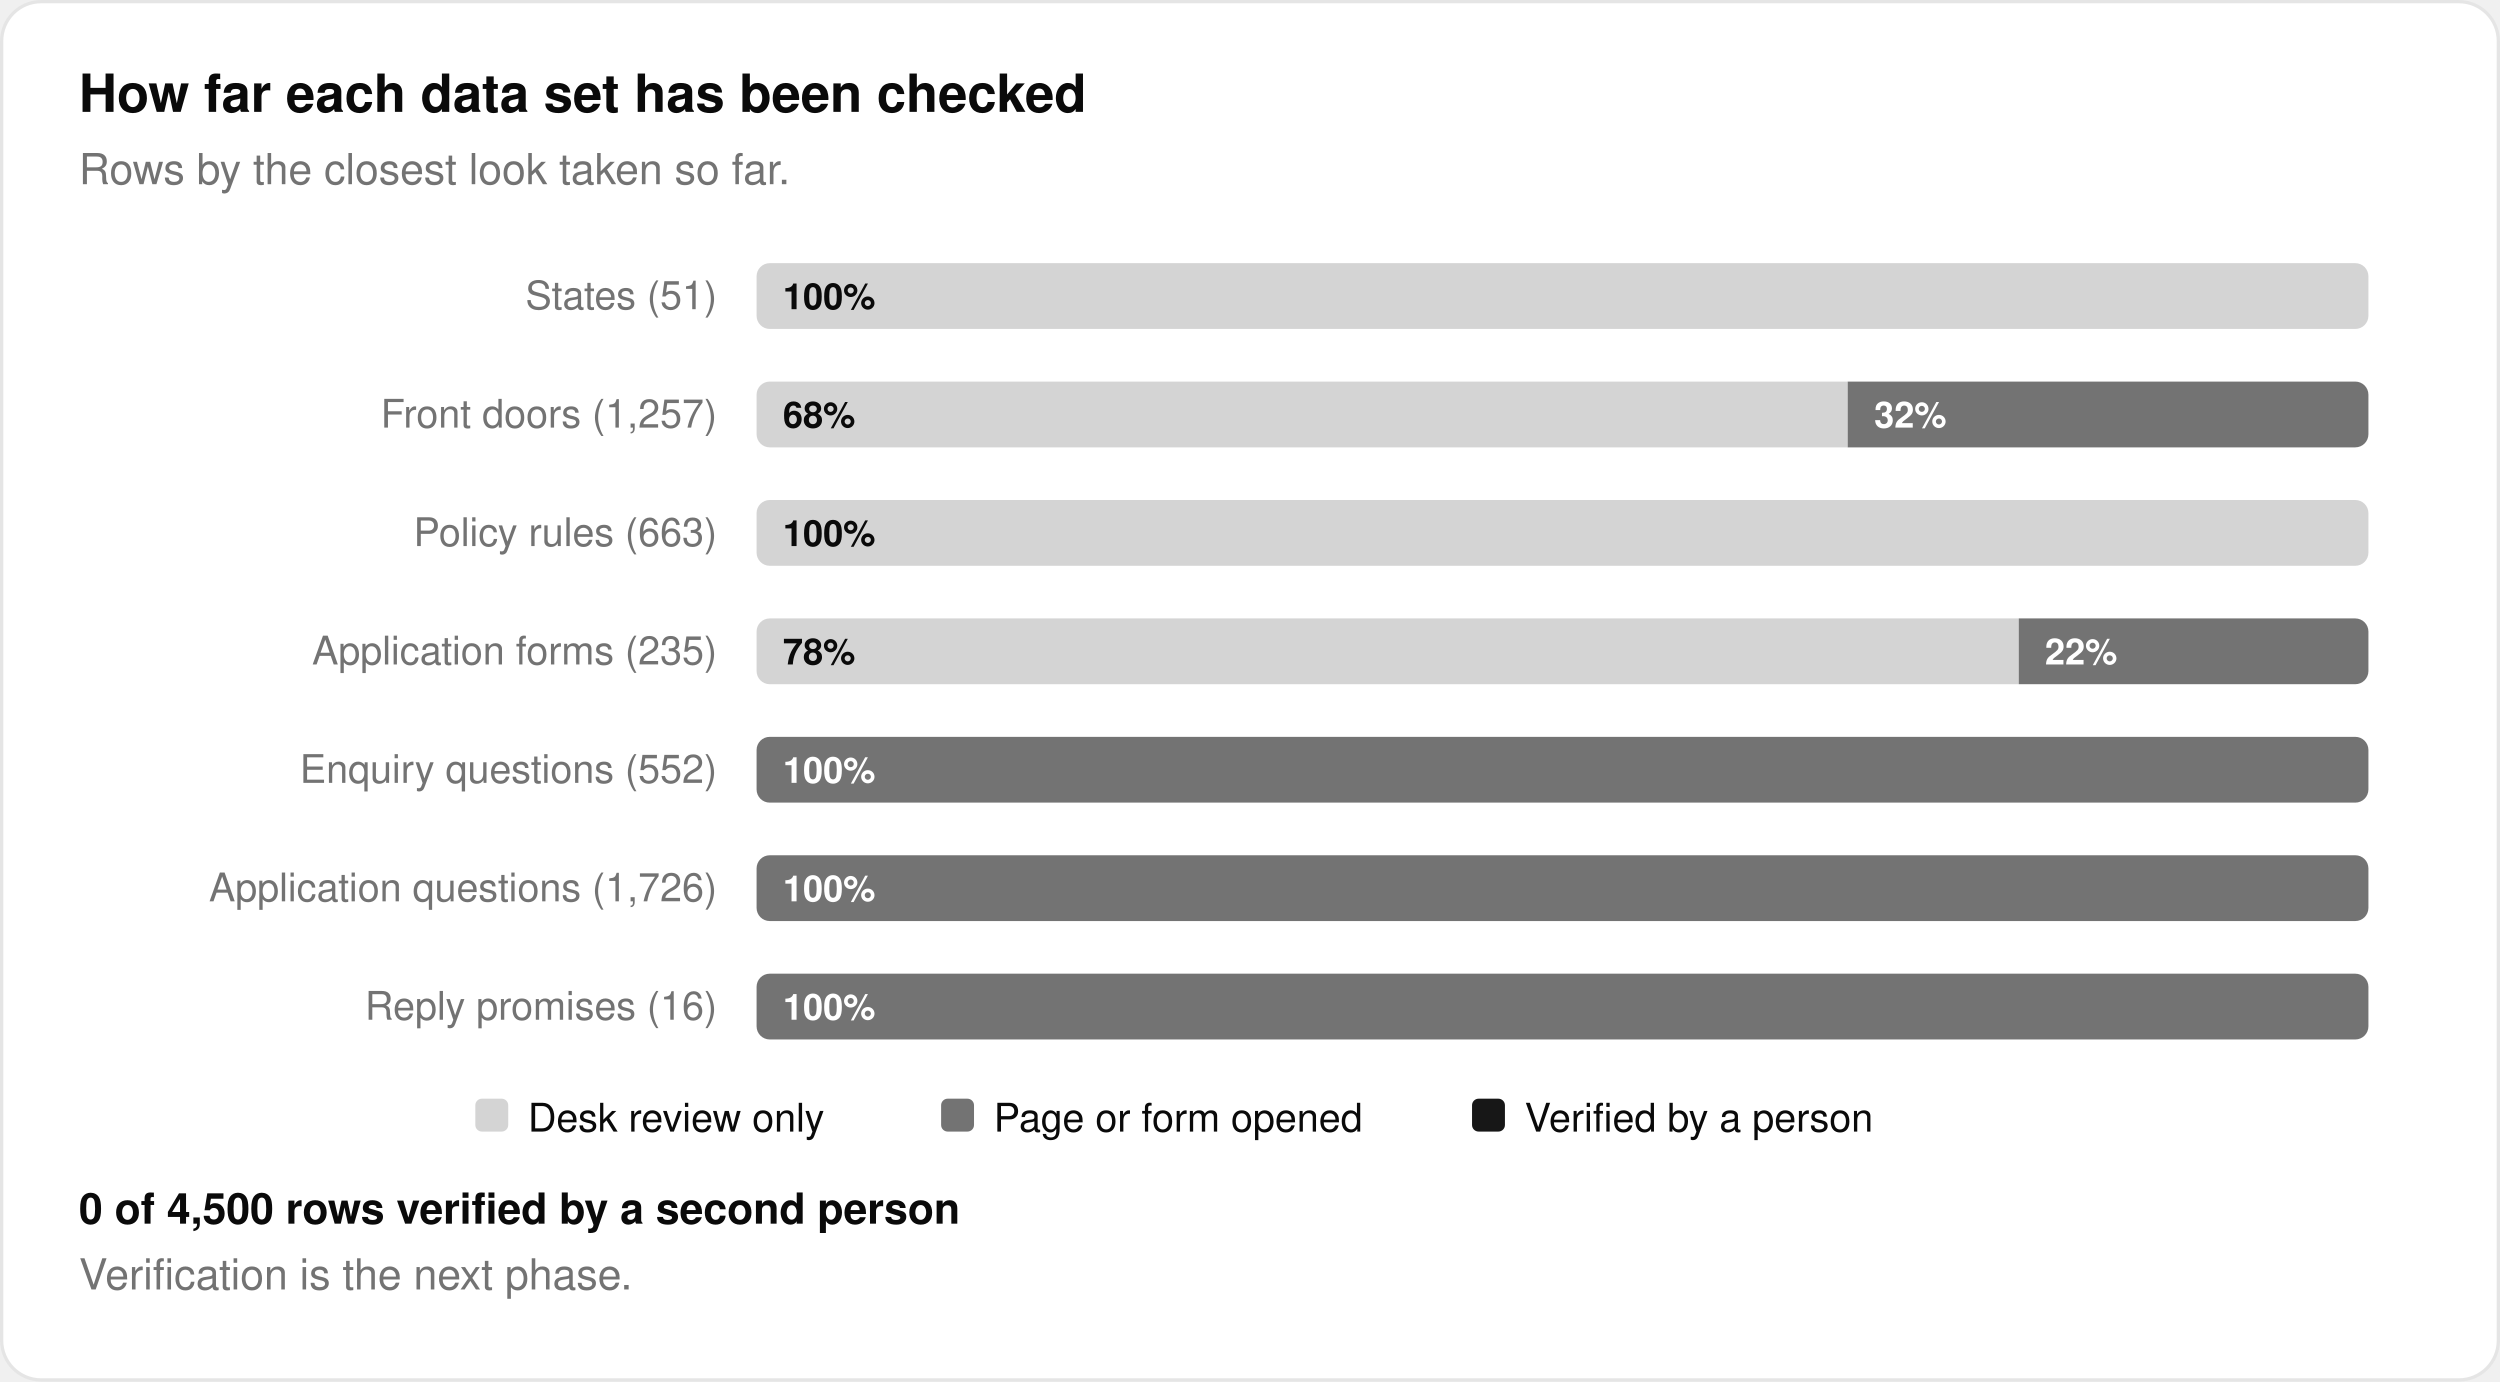
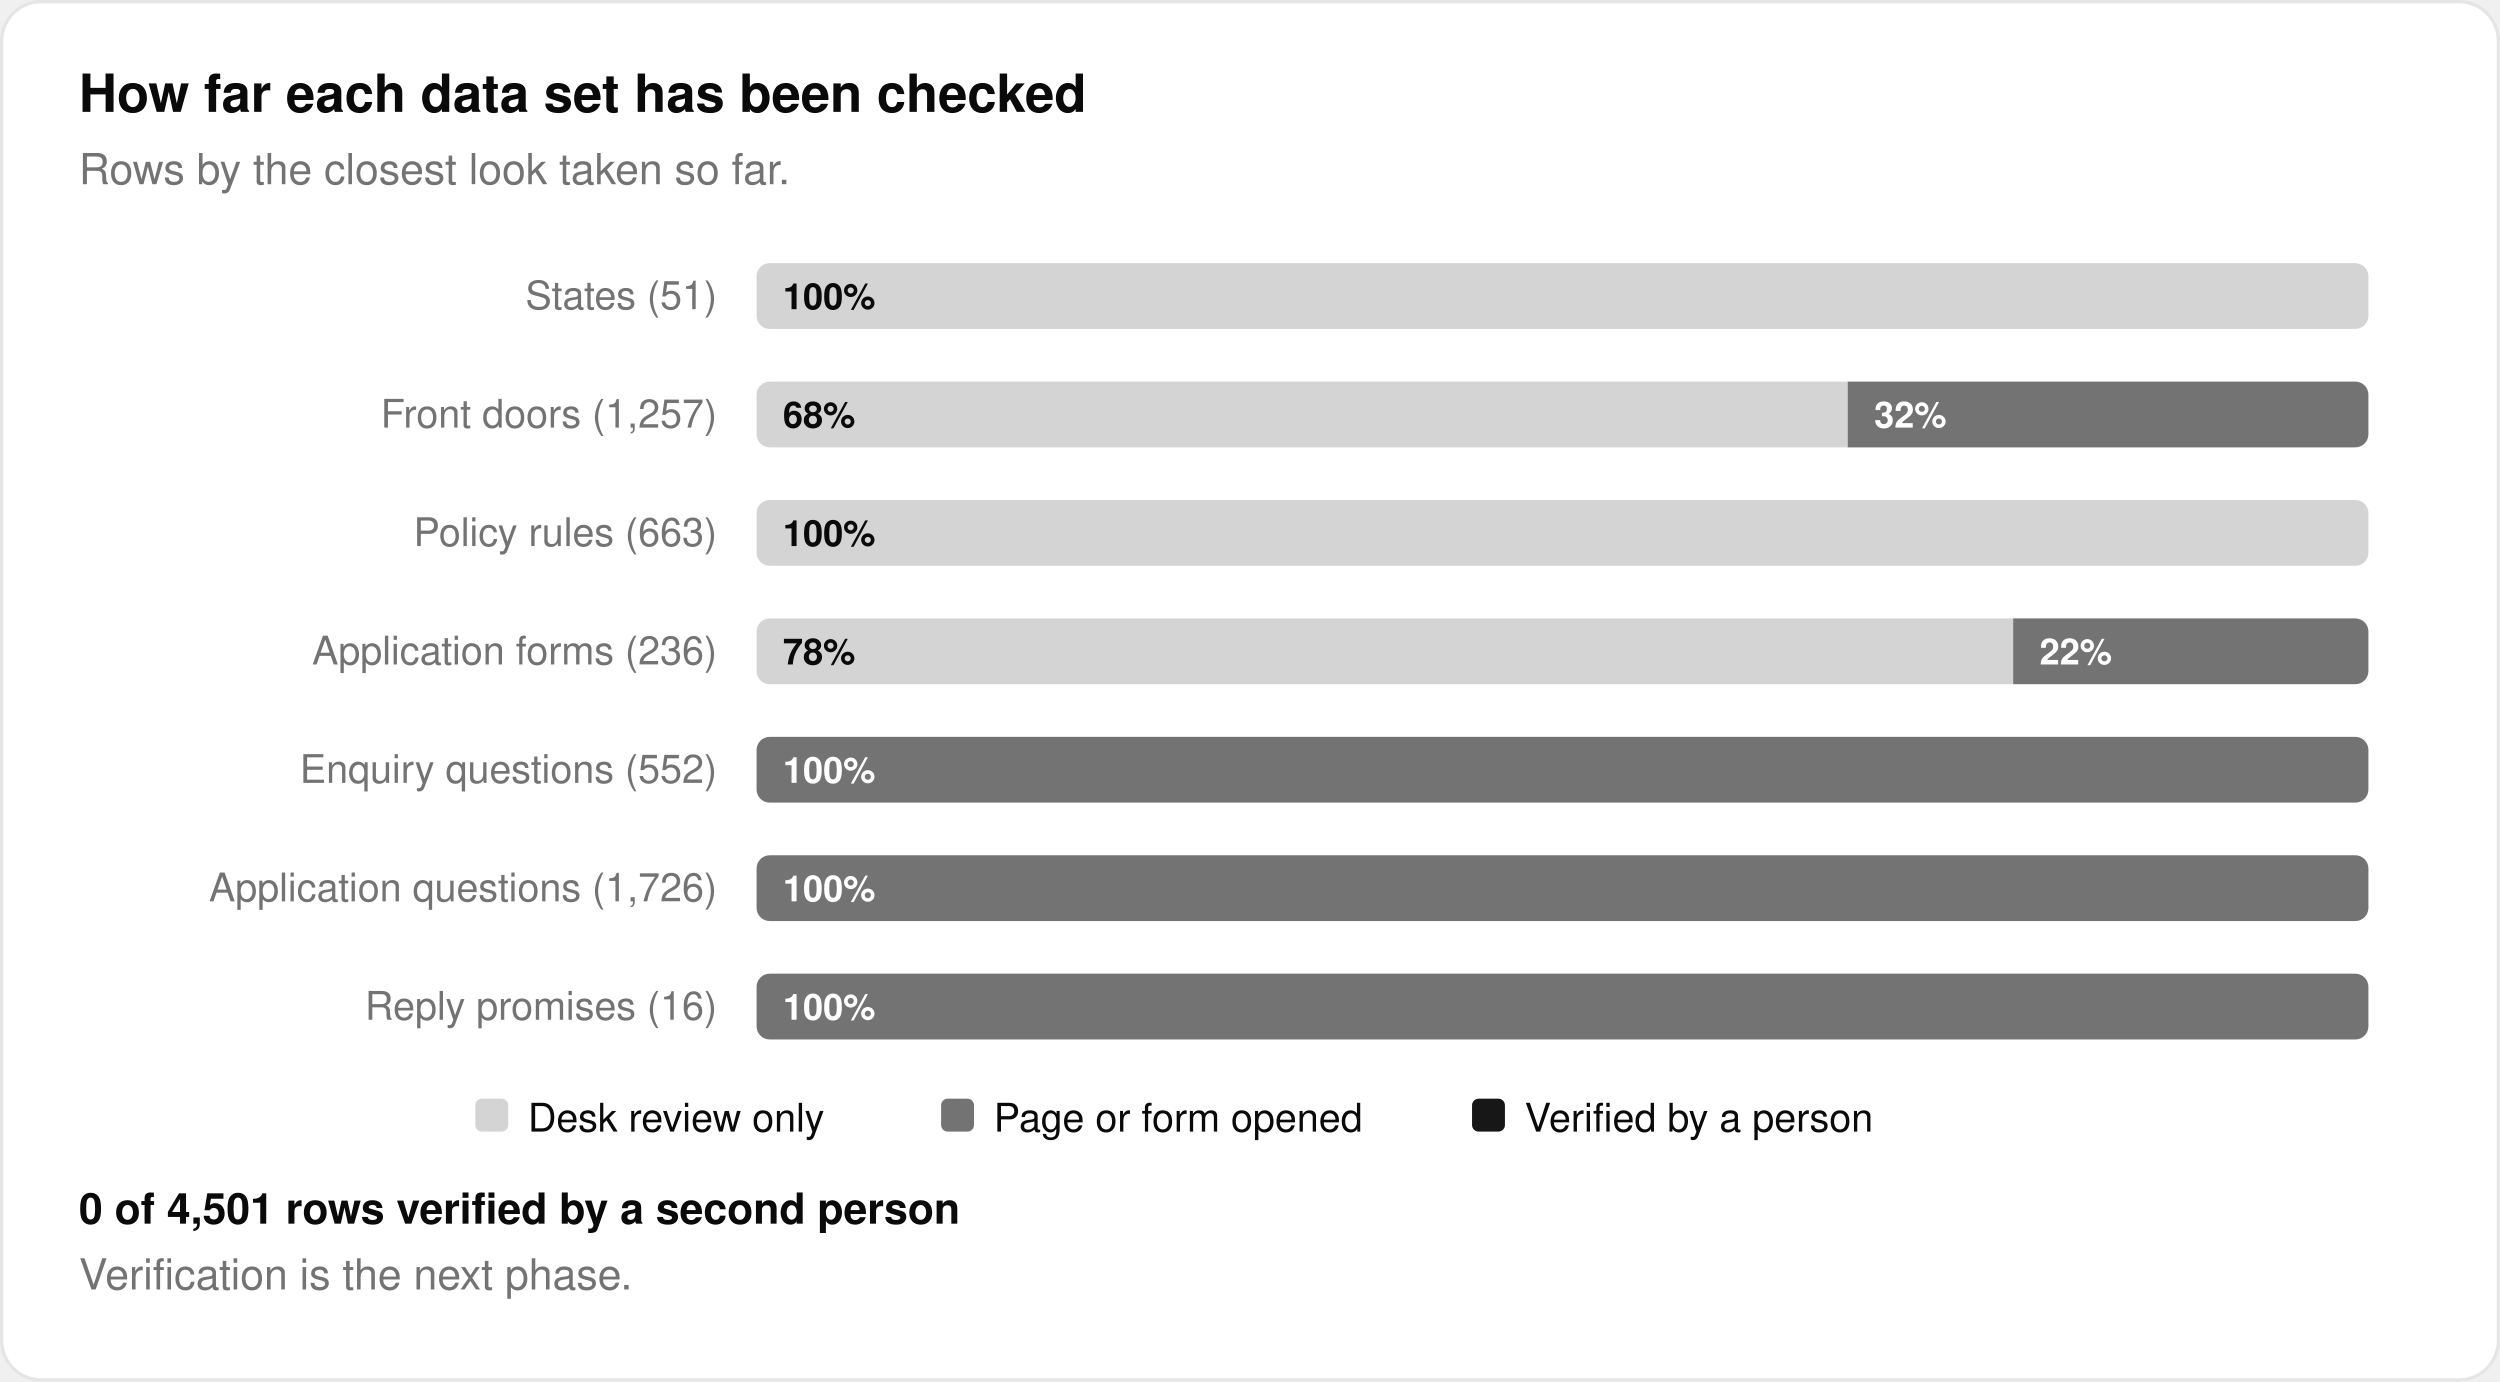
<svg xmlns="http://www.w3.org/2000/svg" viewBox="0 0 760 420" width="760" height="420" role="img" aria-label="How far each data set has been checked">
  <style>
.card{fill:#ffffff;stroke:#e5e5e5}.t1{fill:#0a0a0a}.t2{fill:#737373}.grid{stroke:#e5e5e5}.base{stroke:#e5e5e5}
.s1{fill:#737373}.st{fill:#171717}.stx{fill:#fafafa}.co{fill:#737373}.cox{fill:#ffffff}
.hy{fill:#f5f5f5;stroke:#737373}.hyx{fill:#0a0a0a}
.o1{fill:#d4d4d4}.o2{fill:#737373}.o4{fill:#171717}.ox{fill:#fafafa}
text{font-family:"Geist","Geist Variable",-apple-system,BlinkMacSystemFont,"Segoe UI",Helvetica,Arial,sans-serif}
@media (prefers-color-scheme:dark){
.card{fill:#171717;stroke:#2e2e2e}.t1{fill:#fafafa}.t2{fill:#a1a1a1}.grid{stroke:#2e2e2e}.base{stroke:#2e2e2e}
.st{fill:#e5e5e5}.stx{fill:#171717}.hy{fill:#262626;stroke:#a1a1a1}.hyx{fill:#fafafa}
.o1{fill:#404040}.o4{fill:#e5e5e5}.ox{fill:#171717}}
</style>
  <rect class="card" x="0.5" y="0.5" width="759" height="419" rx="12" stroke-width="1" />
  <text x="24" y="34" class="t1" font-size="16" text-anchor="start" font-weight="600">How far each data set has been checked</text>
  <text x="24" y="56" class="t2" font-size="13" text-anchor="start" font-weight="400">Rows by the closest look taken so far.</text>
  <text x="218" y="94" class="t2" font-size="12" text-anchor="end" font-weight="400">States (51)</text>
  <clipPath id="c0">
    <rect x="230" y="80" width="490" height="20" rx="4" />
  </clipPath>
  <g clip-path="url(#c0)">
    <rect class="o1" x="230.0" y="80" width="490.0" height="20" />
    <text x="238" y="94" class="t1" font-size="11" text-anchor="start" font-weight="600">100%</text>
  </g>
  <text x="218" y="130" class="t2" font-size="12" text-anchor="end" font-weight="400">Front doors (1,257)</text>
  <clipPath id="c1">
    <rect x="230" y="116" width="490" height="20" rx="4" />
  </clipPath>
  <g clip-path="url(#c1)">
    <rect class="o1" x="230.0" y="116" width="331.7" height="20" />
    <text x="238" y="130" class="t1" font-size="11" text-anchor="start" font-weight="600">68%</text>
    <rect class="o2" x="561.7" y="116" width="158.3" height="20" />
    <text x="569.734" y="130" class="cox" font-size="11" text-anchor="start" font-weight="600">32%</text>
  </g>
  <text x="218" y="166" class="t2" font-size="12" text-anchor="end" font-weight="400">Policy rules (663)</text>
  <clipPath id="c2">
    <rect x="230" y="152" width="490" height="20" rx="4" />
  </clipPath>
  <g clip-path="url(#c2)">
    <rect class="o1" x="230.0" y="152" width="490.0" height="20" />
    <text x="238" y="166" class="t1" font-size="11" text-anchor="start" font-weight="600">100%</text>
  </g>
-   <text x="218" y="202" class="t2" font-size="12" text-anchor="end" font-weight="400">Application forms (235)</text>
+   <text x="218" y="202" class="t2" font-size="12" text-anchor="end" font-weight="400">Application forms (236)</text>
  <clipPath id="c3">
    <rect x="230" y="188" width="490" height="20" rx="4" />
  </clipPath>
  <g clip-path="url(#c3)">
-     <rect class="o1" x="230.0" y="188" width="383.7" height="20" />
+     <rect class="o1" x="230.0" y="188" width="382.0" height="20" />
    <text x="238" y="202" class="t1" font-size="11" text-anchor="start" font-weight="600">78%</text>
-     <rect class="o2" x="613.7" y="188" width="106.3" height="20" />
-     <text x="621.66" y="202" class="cox" font-size="11" text-anchor="start" font-weight="600">22%</text>
+     <rect class="o2" x="612.0" y="188" width="108.0" height="20" />
+     <text x="620.034" y="202" class="cox" font-size="11" text-anchor="start" font-weight="600">22%</text>
  </g>
  <text x="218" y="238" class="t2" font-size="12" text-anchor="end" font-weight="400">Enquiry questions (552)</text>
  <clipPath id="c4">
    <rect x="230" y="224" width="490" height="20" rx="4" />
  </clipPath>
  <g clip-path="url(#c4)">
    <rect class="o2" x="230.0" y="224" width="490.0" height="20" />
    <text x="238" y="238" class="cox" font-size="11" text-anchor="start" font-weight="600">100%</text>
  </g>
  <text x="218" y="274" class="t2" font-size="12" text-anchor="end" font-weight="400">Application questions (1,726)</text>
  <clipPath id="c5">
    <rect x="230" y="260" width="490" height="20" rx="4" />
  </clipPath>
  <g clip-path="url(#c5)">
    <rect class="o2" x="230.0" y="260" width="490.0" height="20" />
    <text x="238" y="274" class="cox" font-size="11" text-anchor="start" font-weight="600">100%</text>
  </g>
  <text x="218" y="310" class="t2" font-size="12" text-anchor="end" font-weight="400">Reply promises (16)</text>
  <clipPath id="c6">
    <rect x="230" y="296" width="490" height="20" rx="4" />
  </clipPath>
  <g clip-path="url(#c6)">
    <rect class="o2" x="230.0" y="296" width="490.0" height="20" />
    <text x="238" y="310" class="cox" font-size="11" text-anchor="start" font-weight="600">100%</text>
  </g>
  <rect class="o1" x="144.5" y="334" width="10" height="10" rx="2" />
  <text x="160.5" y="344" class="t1" font-size="12" text-anchor="start" font-weight="400">Desk review only</text>
  <rect class="o2" x="286.1" y="334" width="10" height="10" rx="2" />
  <text x="302.1" y="344" class="t1" font-size="12" text-anchor="start" font-weight="400">Page or form opened</text>
  <rect class="o4" x="447.5" y="334" width="10" height="10" rx="2" />
  <text x="463.5" y="344" class="t1" font-size="12" text-anchor="start" font-weight="400">Verified by a person</text>
-   <text x="24" y="372" class="t1" font-size="13" text-anchor="start" font-weight="600">0 of 4,500 rows verified by a second person</text>
+   <text x="24" y="372" class="t1" font-size="13" text-anchor="start" font-weight="600">0 of 4,501 rows verified by a second person</text>
  <text x="24" y="392" class="t2" font-size="13" text-anchor="start" font-weight="400">Verification is the next phase.</text>
</svg>
